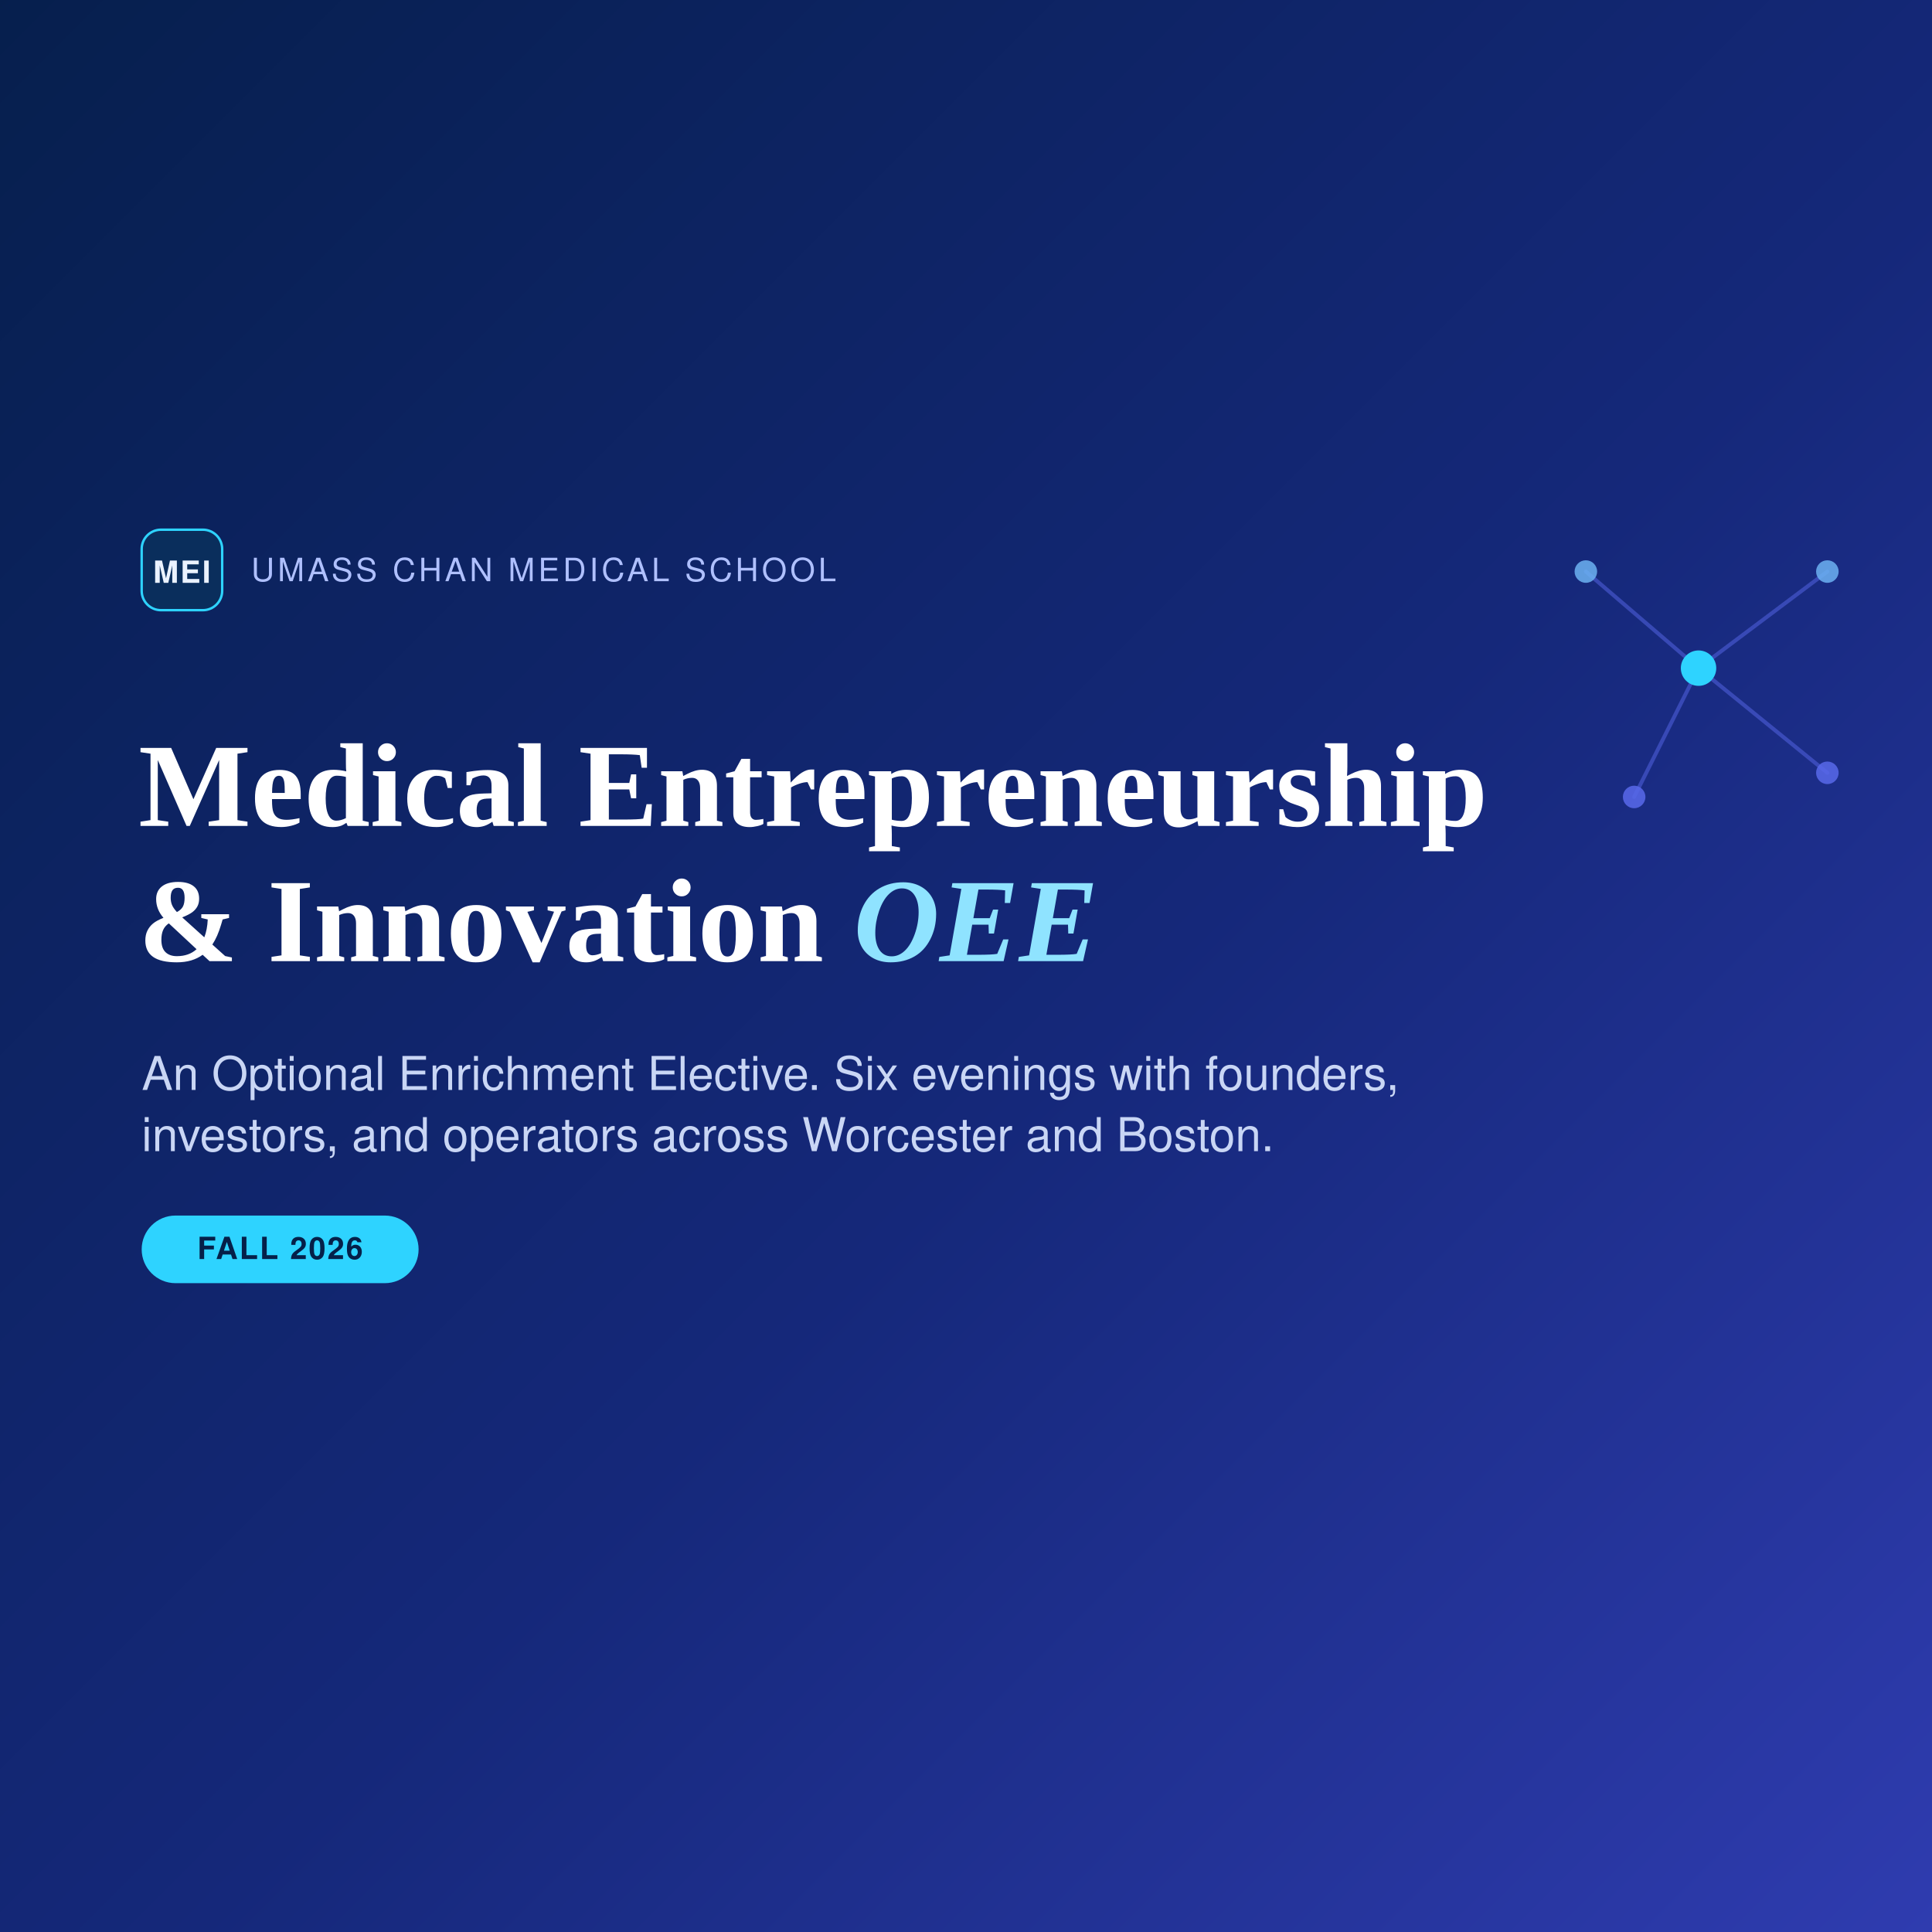
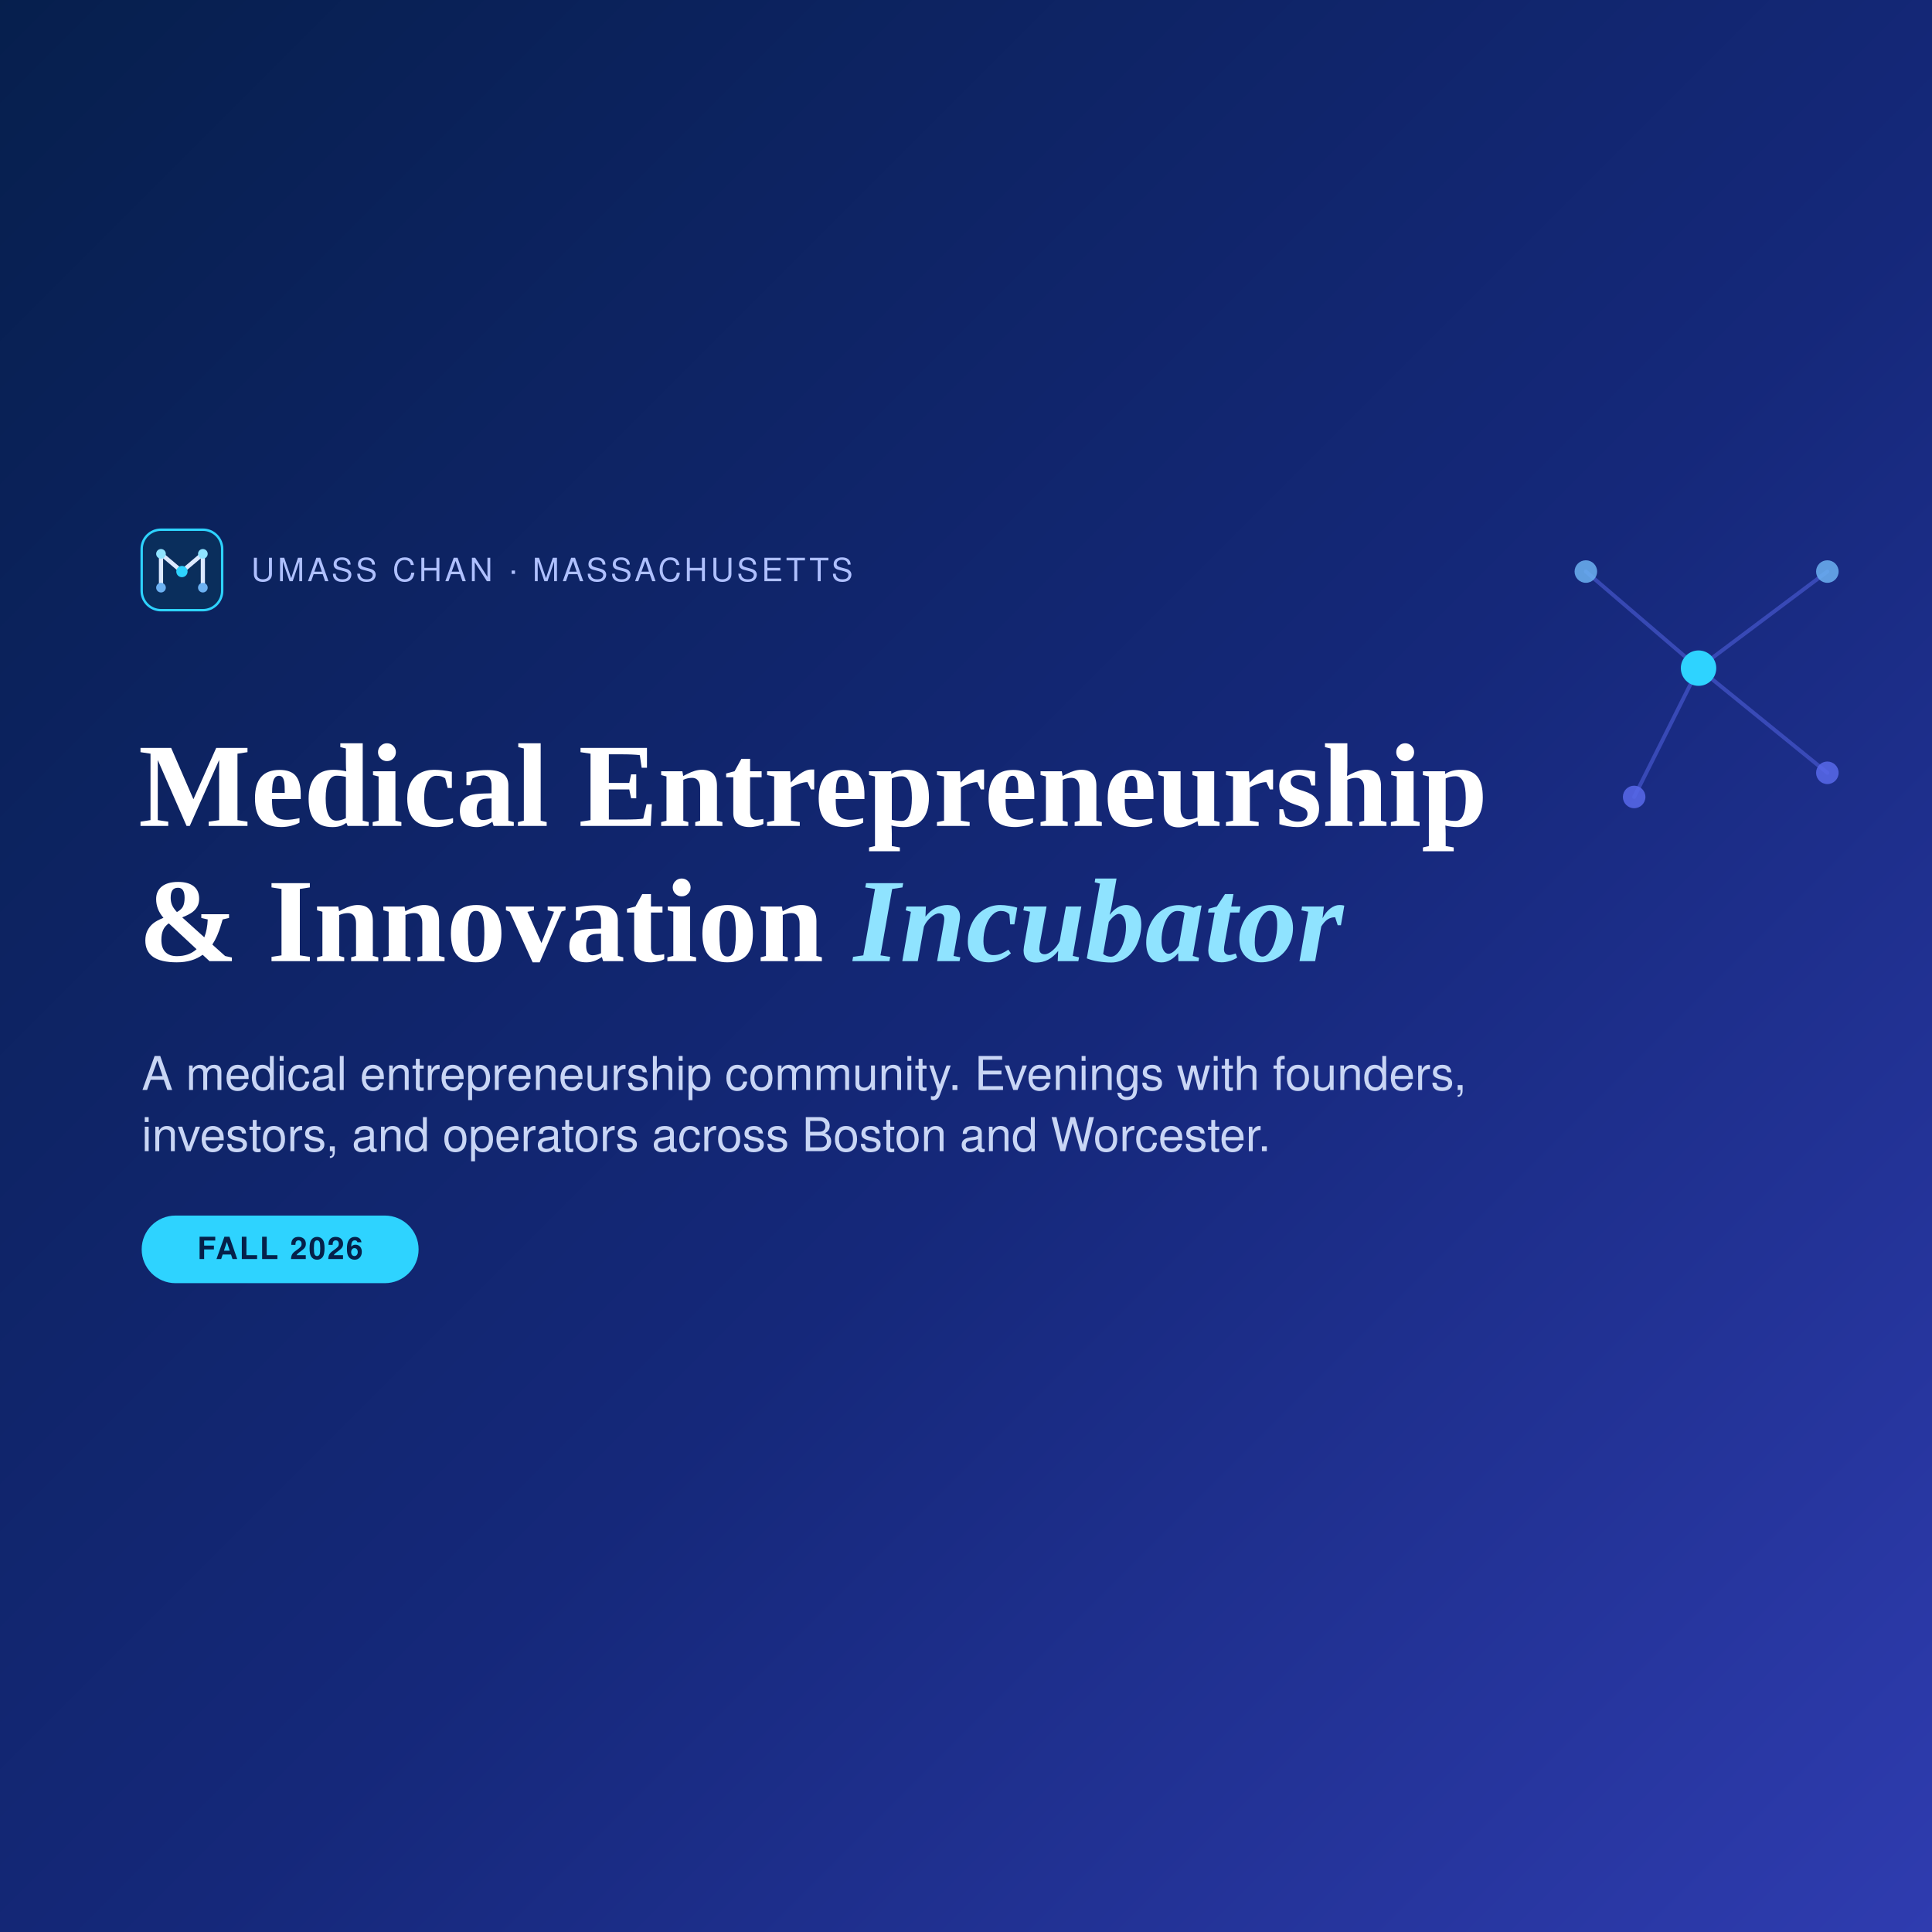
<svg xmlns="http://www.w3.org/2000/svg" viewBox="0 0 1200 1200" width="1200" height="1200">
  <defs>
    <linearGradient id="bg" x1="0" y1="0" x2="1" y2="1">
      <stop offset="0" stop-color="#061F4D" />
      <stop offset="0.55" stop-color="#15287A" />
      <stop offset="1" stop-color="#2F3CB0" />
    </linearGradient>
  </defs>
  <rect width="1200" height="1200" fill="url(#bg)" />
  <g transform="translate(0,285)">
    <g stroke="#5868EA" stroke-width="2.4" stroke-linecap="round" opacity="0.5">
      <line x1="985" y1="70" x2="1055" y2="130" />
      <line x1="1055" y1="130" x2="1135" y2="70" />
      <line x1="1055" y1="130" x2="1015" y2="210" />
      <line x1="1055" y1="130" x2="1135" y2="195" />
    </g>
    <circle cx="985" cy="70" r="7" fill="#6CB1F2" opacity="0.85" />
    <circle cx="1135" cy="70" r="7" fill="#6CB1F2" opacity="0.85" />
    <circle cx="1015" cy="210" r="7" fill="#5868EA" opacity="0.85" />
    <circle cx="1135" cy="195" r="7" fill="#5868EA" opacity="0.85" />
    <circle cx="1055" cy="130" r="11" fill="#2ED3FF" />
    <g transform="translate(88,44)">
      <rect width="50" height="50" rx="12" fill="#0A2E5C" stroke="#2ED3FF" stroke-width="1.5" />
-       <text x="25" y="33" text-anchor="middle" font-family="Helvetica, Arial, sans-serif" font-weight="700" font-size="19" letter-spacing="1" fill="#EAF2FF">MEI</text>
+       <path d="M12 36V15l13 11 13-11v21" fill="none" stroke="#DCE9FF" stroke-width="2.6" stroke-linejoin="round" stroke-linecap="round" />
+       <circle cx="12" cy="36" r="3" fill="#6CB1F2" />
+       <circle cx="12" cy="15" r="3" fill="#8FE3FF" />
+       <circle cx="25" cy="26" r="3.5" fill="#2ED3FF" />
+       <circle cx="38" cy="15" r="3" fill="#8FE3FF" />
+       <circle cx="38" cy="36" r="3" fill="#6CB1F2" />
    </g>
-     <text x="156" y="76" font-family="Helvetica, Arial, sans-serif" font-size="20" letter-spacing="2" fill="#AFC0FF">UMASS CHAN MEDICAL SCHOOL</text>
+     <text x="156" y="76" font-family="Helvetica, Arial, sans-serif" font-size="20" letter-spacing="2" fill="#AFC0FF">UMASS CHAN · MASSACHUSETTS</text>
    <text x="86" y="228" font-family="Georgia, 'Times New Roman', serif" font-weight="700" font-size="74" fill="#FFFFFF">Medical Entrepreneurship</text>
-     <text x="86" y="312" font-family="Georgia, 'Times New Roman', serif" font-weight="700" font-size="74" fill="#FFFFFF">&amp; Innovation <tspan font-style="italic" fill="#8FE3FF">OEE</tspan>
+     <text x="86" y="312" font-family="Georgia, 'Times New Roman', serif" font-weight="700" font-size="74" fill="#FFFFFF">&amp; Innovation <tspan font-style="italic" fill="#8FE3FF">Incubator</tspan>
    </text>
-     <text x="88" y="392" font-family="Helvetica, Arial, sans-serif" font-size="29" fill="#C9D6F5">An Optional Enrichment Elective. Six evenings with founders,</text>
-     <text x="88" y="430" font-family="Helvetica, Arial, sans-serif" font-size="29" fill="#C9D6F5">investors, and operators across Worcester and Boston.</text>
+     <text x="88" y="392" font-family="Helvetica, Arial, sans-serif" font-size="29" fill="#C9D6F5">A medical entrepreneurship community. Evenings with founders,</text>
+     <text x="88" y="430" font-family="Helvetica, Arial, sans-serif" font-size="29" fill="#C9D6F5">investors, and operators across Boston and Worcester.</text>
    <rect x="88" y="470" width="172" height="42" rx="21" fill="#2ED3FF" />
    <text x="174" y="497" text-anchor="middle" font-family="Helvetica, Arial, sans-serif" font-weight="700" font-size="19" letter-spacing="1" fill="#052049">FALL 2026</text>
  </g>
</svg>
